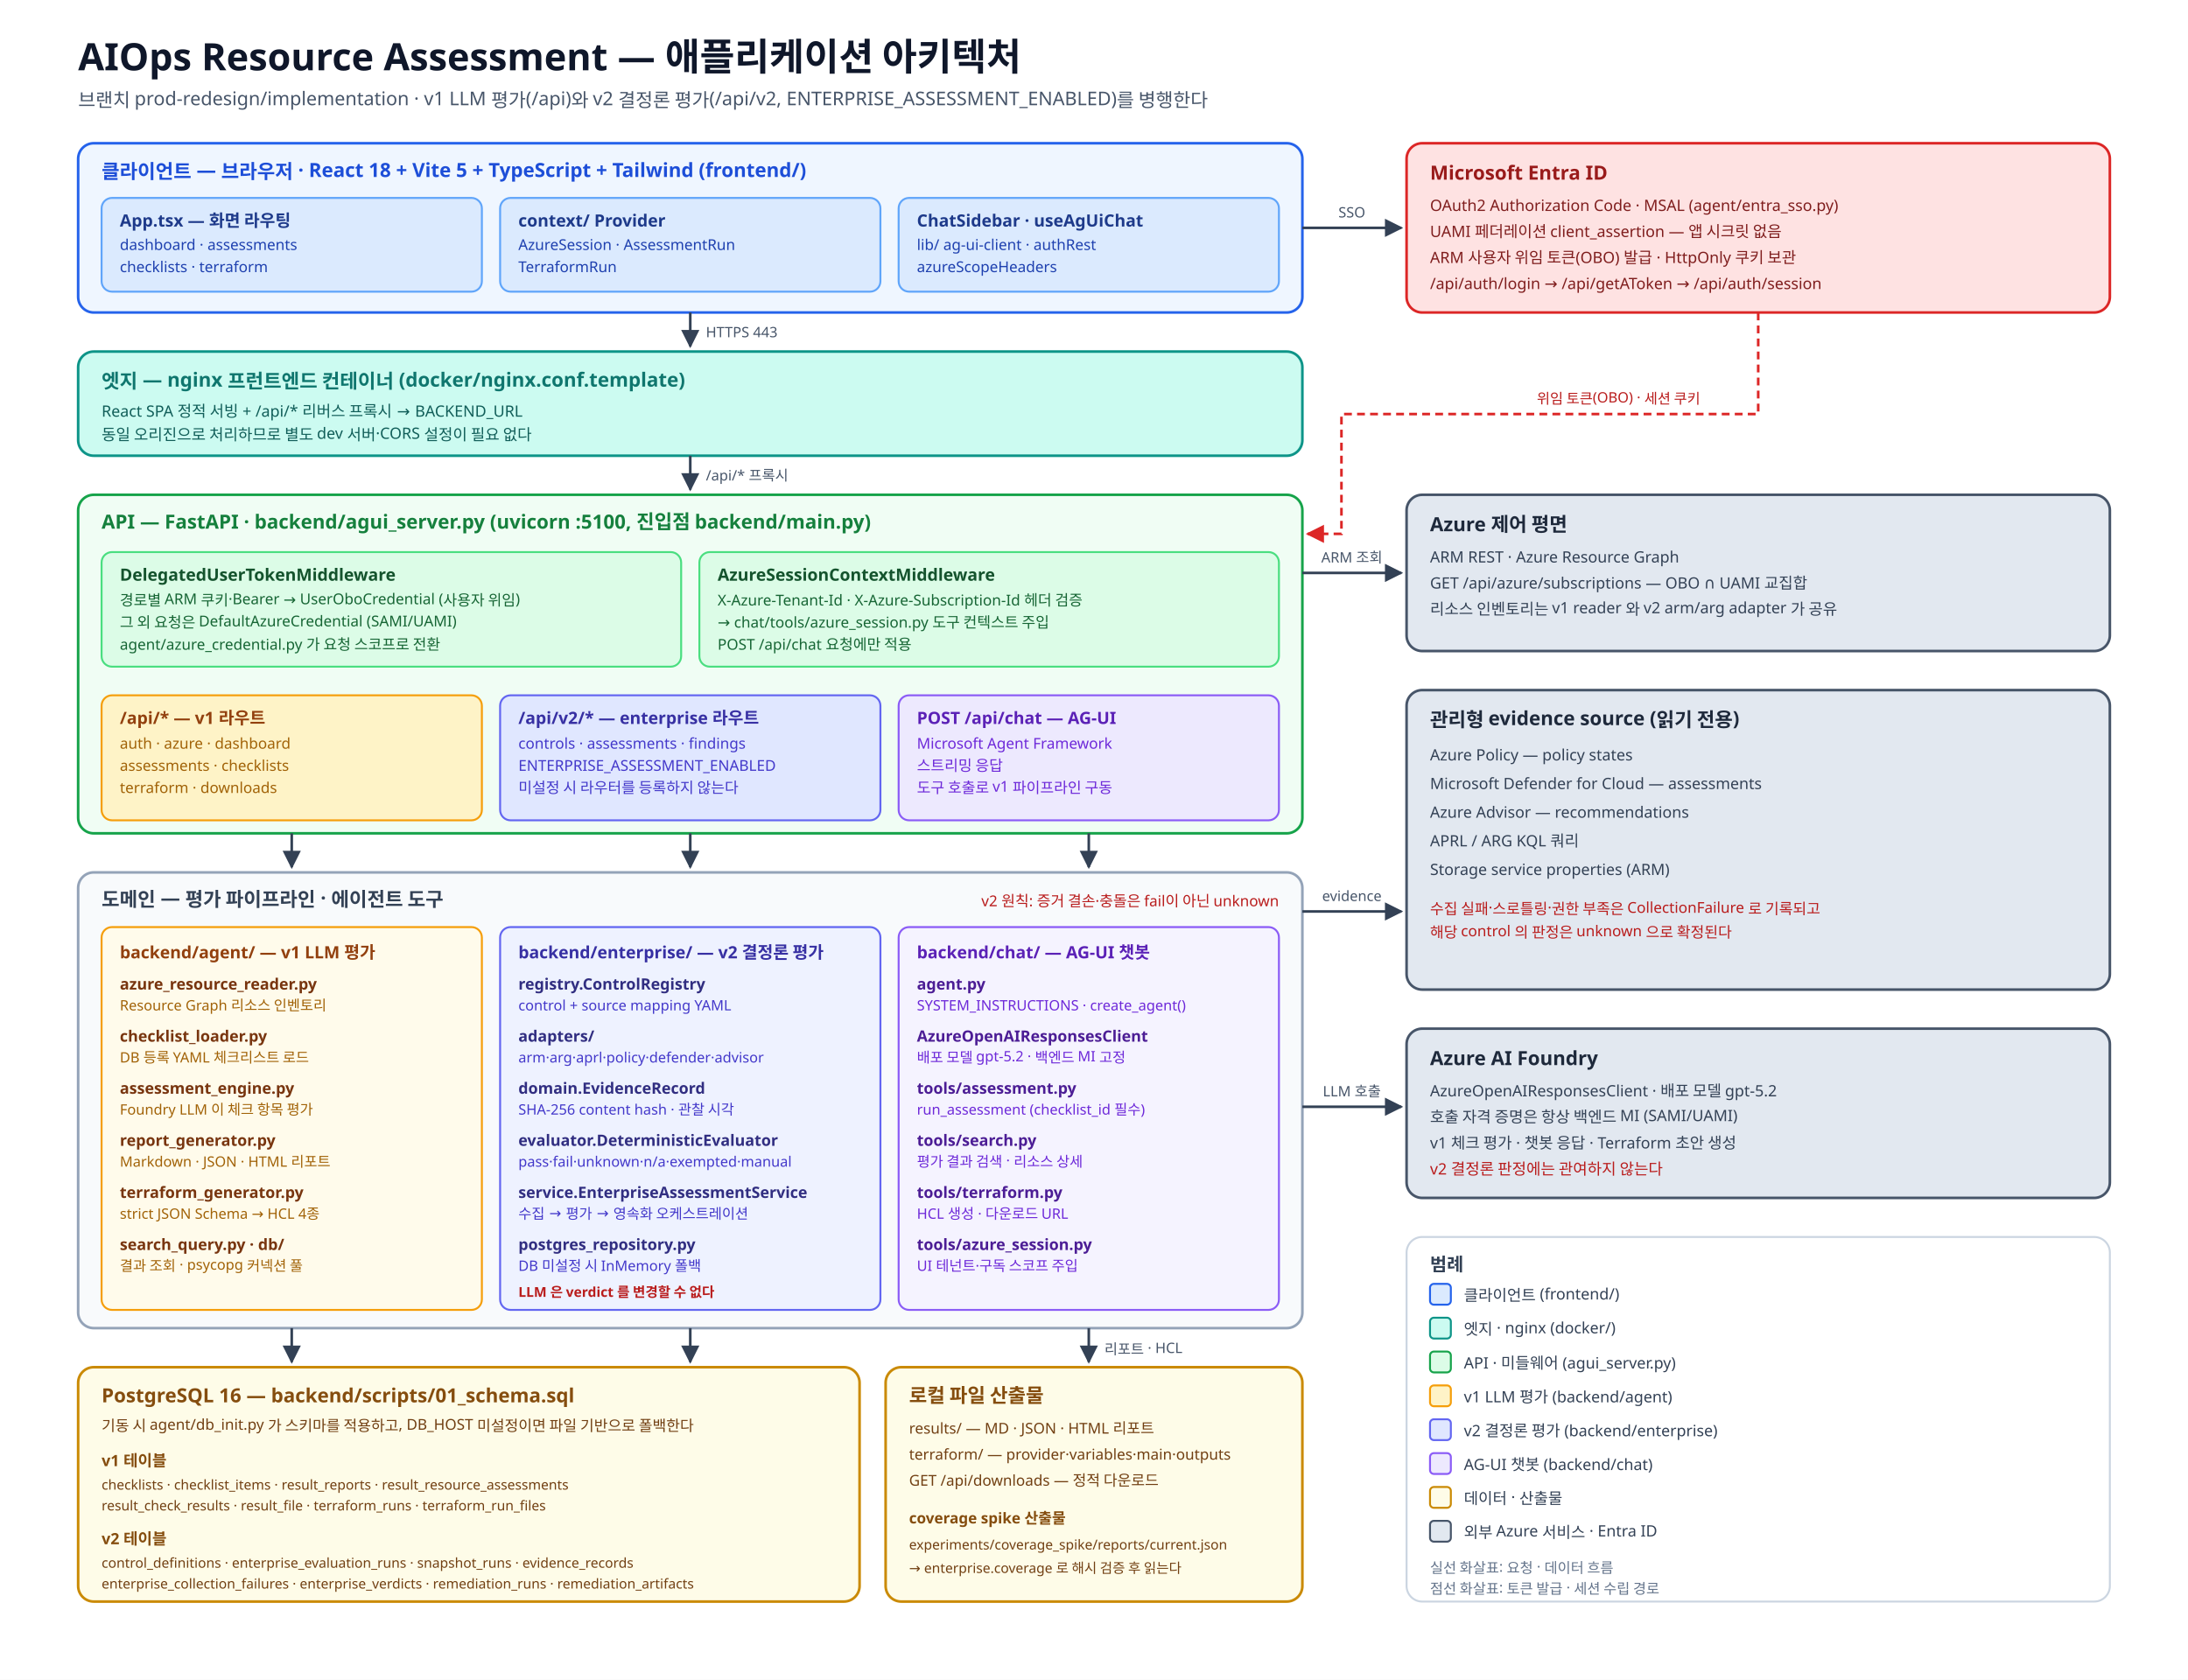
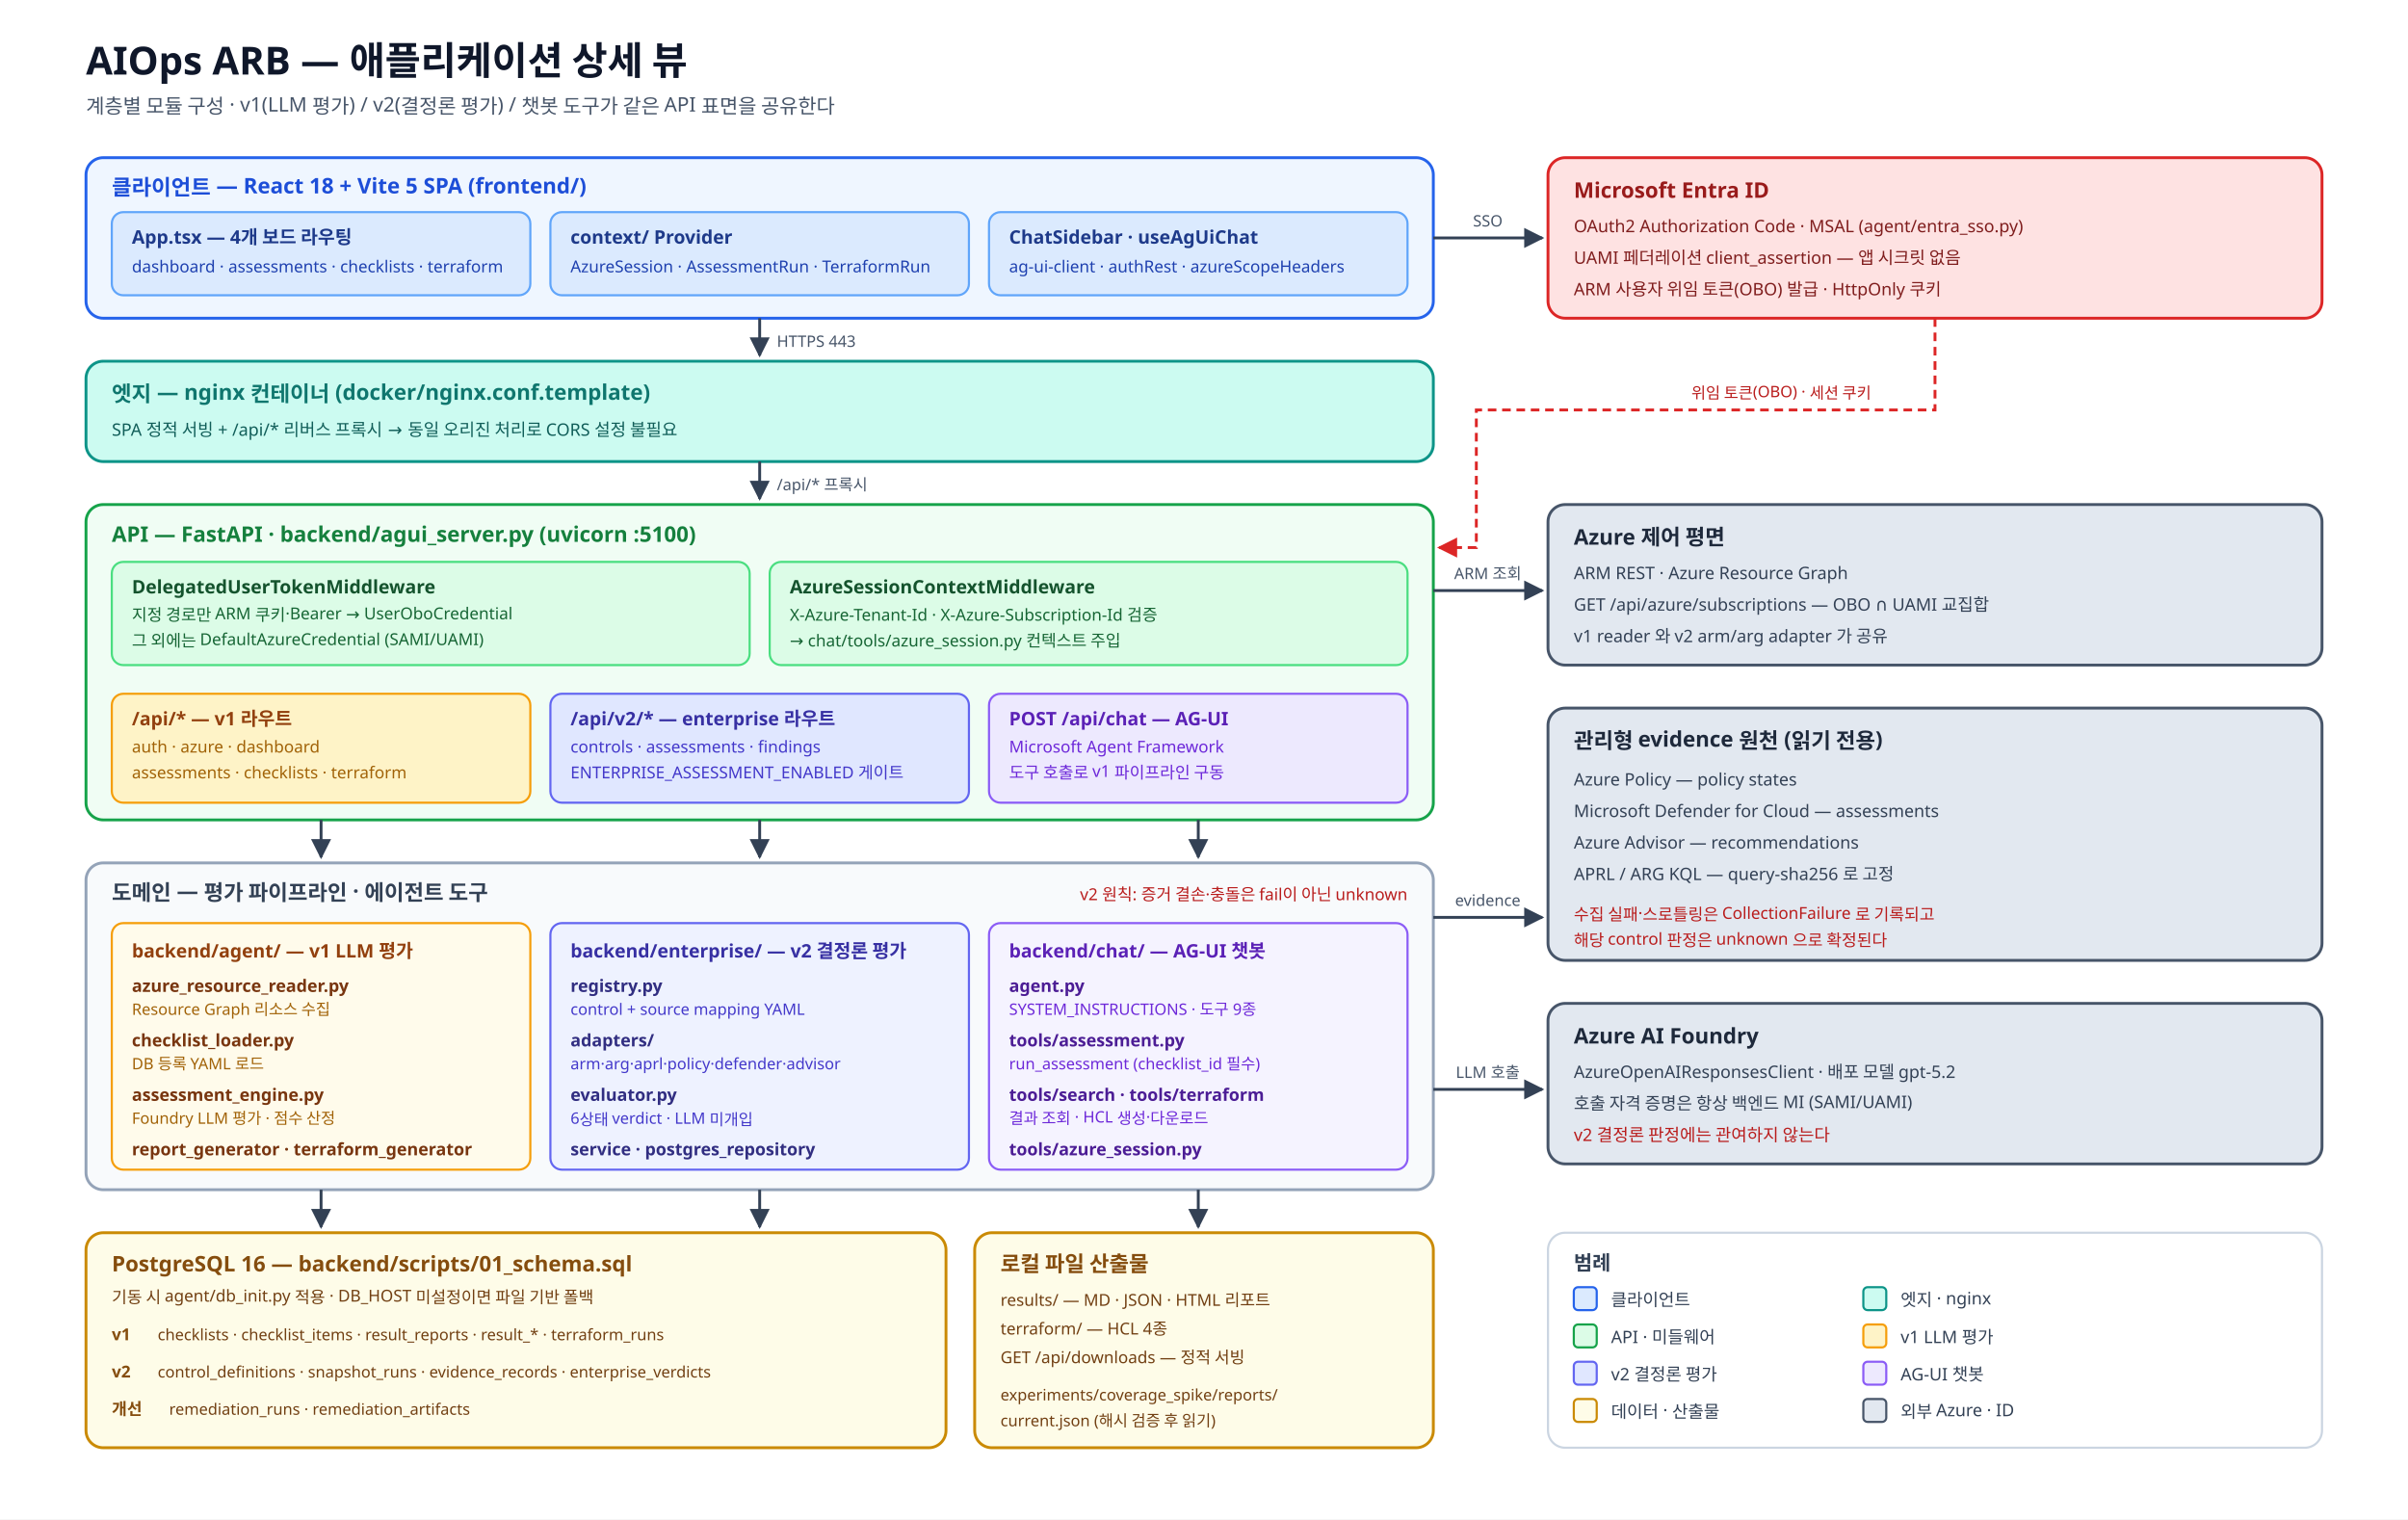
- <svg xmlns="http://www.w3.org/2000/svg" viewBox="0 0 1680 1290" width="1680" height="1290" font-family="'Segoe UI','Malgun Gothic','Apple SD Gothic Neo','Noto Sans KR',sans-serif">
+ <svg xmlns="http://www.w3.org/2000/svg" viewBox="0 0 1680 1060" width="1680" height="1060" font-family="'Segoe UI','Malgun Gothic','Apple SD Gothic Neo','Noto Sans KR',sans-serif">
  <defs>
    <marker id="arw" viewBox="0 0 10 10" refX="9" refY="5" markerWidth="7" markerHeight="7" orient="auto-start-reverse">
      <path d="M0,0 L10,5 L0,10 z" fill="#334155" />
    </marker>
    <marker id="arwRed" viewBox="0 0 10 10" refX="9" refY="5" markerWidth="7" markerHeight="7" orient="auto-start-reverse">
      <path d="M0,0 L10,5 L0,10 z" fill="#dc2626" />
    </marker>
  </defs>
-   <rect x="0" y="0" width="1680" height="1290" fill="#ffffff" />
-   <text x="60" y="54" font-size="29" font-weight="700" fill="#0f172a">AIOps Resource Assessment — 애플리케이션 아키텍처</text>
-   <text x="60" y="82" font-size="14.5" fill="#475569">브랜치 prod-redesign/implementation · v1 LLM 평가(/api)와 v2 결정론 평가(/api/v2, ENTERPRISE_ASSESSMENT_ENABLED)를 병행한다</text>
-   <rect x="60" y="110" width="940" height="130" rx="12" fill="#eff6ff" stroke="#2563eb" stroke-width="2" />
-   <text x="78" y="137" font-size="15" font-weight="700" fill="#1d4ed8">클라이언트 — 브라우저 · React 18 + Vite 5 + TypeScript + Tailwind (frontend/)</text>
-   <rect x="78" y="152" width="292" height="72" rx="8" fill="#dbeafe" stroke="#60a5fa" stroke-width="1.5" />
-   <text x="92" y="174" font-size="13" font-weight="600" fill="#1e3a8a">App.tsx — 화면 라우팅</text>
-   <text x="92" y="192" font-size="11.5" fill="#1e40af">dashboard · assessments</text>
-   <text x="92" y="209" font-size="11.5" fill="#1e40af">checklists · terraform</text>
-   <rect x="384" y="152" width="292" height="72" rx="8" fill="#dbeafe" stroke="#60a5fa" stroke-width="1.5" />
-   <text x="398" y="174" font-size="13" font-weight="600" fill="#1e3a8a">context/ Provider</text>
-   <text x="398" y="192" font-size="11.5" fill="#1e40af">AzureSession · AssessmentRun</text>
-   <text x="398" y="209" font-size="11.5" fill="#1e40af">TerraformRun</text>
-   <rect x="690" y="152" width="292" height="72" rx="8" fill="#dbeafe" stroke="#60a5fa" stroke-width="1.5" />
-   <text x="704" y="174" font-size="13" font-weight="600" fill="#1e3a8a">ChatSidebar · useAgUiChat</text>
-   <text x="704" y="192" font-size="11.5" fill="#1e40af">lib/ ag-ui-client · authRest</text>
-   <text x="704" y="209" font-size="11.5" fill="#1e40af">azureScopeHeaders</text>
-   <rect x="60" y="270" width="940" height="80" rx="12" fill="#ccfbf1" stroke="#0d9488" stroke-width="2" />
-   <text x="78" y="298" font-size="15" font-weight="700" fill="#0f766e">엣지 — nginx 프런트엔드 컨테이너 (docker/nginx.conf.template)</text>
-   <text x="78" y="320" font-size="12" fill="#115e59">React SPA 정적 서빙 + /api/* 리버스 프록시 → BACKEND_URL</text>
-   <text x="78" y="338" font-size="12" fill="#115e59">동일 오리진으로 처리하므로 별도 dev 서버·CORS 설정이 필요 없다</text>
-   <rect x="60" y="380" width="940" height="260" rx="12" fill="#f0fdf4" stroke="#16a34a" stroke-width="2" />
-   <text x="78" y="406" font-size="15" font-weight="700" fill="#15803d">API — FastAPI · backend/agui_server.py (uvicorn :5100, 진입점 backend/main.py)</text>
-   <rect x="78" y="424" width="445" height="88" rx="8" fill="#dcfce7" stroke="#4ade80" stroke-width="1.5" />
-   <text x="92" y="446" font-size="13" font-weight="600" fill="#14532d">DelegatedUserTokenMiddleware</text>
-   <text x="92" y="465" font-size="11.5" fill="#166534">경로별 ARM 쿠키·Bearer → UserOboCredential (사용자 위임)</text>
-   <text x="92" y="482" font-size="11.5" fill="#166534">그 외 요청은 DefaultAzureCredential (SAMI/UAMI)</text>
-   <text x="92" y="499" font-size="11.5" fill="#166534">agent/azure_credential.py 가 요청 스코프로 전환</text>
-   <rect x="537" y="424" width="445" height="88" rx="8" fill="#dcfce7" stroke="#4ade80" stroke-width="1.5" />
-   <text x="551" y="446" font-size="13" font-weight="600" fill="#14532d">AzureSessionContextMiddleware</text>
-   <text x="551" y="465" font-size="11.5" fill="#166534">X-Azure-Tenant-Id · X-Azure-Subscription-Id 헤더 검증</text>
-   <text x="551" y="482" font-size="11.5" fill="#166534">→ chat/tools/azure_session.py 도구 컨텍스트 주입</text>
-   <text x="551" y="499" font-size="11.5" fill="#166534">POST /api/chat 요청에만 적용</text>
-   <rect x="78" y="534" width="292" height="96" rx="8" fill="#fef3c7" stroke="#f59e0b" stroke-width="1.5" />
-   <text x="92" y="556" font-size="13" font-weight="600" fill="#92400e">/api/* — v1 라우트</text>
-   <text x="92" y="575" font-size="11.5" fill="#a16207">auth · azure · dashboard</text>
-   <text x="92" y="592" font-size="11.5" fill="#a16207">assessments · checklists</text>
-   <text x="92" y="609" font-size="11.5" fill="#a16207">terraform · downloads</text>
-   <rect x="384" y="534" width="292" height="96" rx="8" fill="#e0e7ff" stroke="#6366f1" stroke-width="1.5" />
-   <text x="398" y="556" font-size="13" font-weight="600" fill="#3730a3">/api/v2/* — enterprise 라우트</text>
-   <text x="398" y="575" font-size="11.5" fill="#4338ca">controls · assessments · findings</text>
-   <text x="398" y="592" font-size="11.5" fill="#4338ca">ENTERPRISE_ASSESSMENT_ENABLED</text>
-   <text x="398" y="609" font-size="11.5" fill="#4338ca">미설정 시 라우터를 등록하지 않는다</text>
-   <rect x="690" y="534" width="292" height="96" rx="8" fill="#ede9fe" stroke="#8b5cf6" stroke-width="1.5" />
-   <text x="704" y="556" font-size="13" font-weight="600" fill="#5b21b6">POST /api/chat — AG-UI</text>
-   <text x="704" y="575" font-size="11.5" fill="#6d28d9">Microsoft Agent Framework</text>
-   <text x="704" y="592" font-size="11.5" fill="#6d28d9">스트리밍 응답</text>
-   <text x="704" y="609" font-size="11.5" fill="#6d28d9">도구 호출로 v1 파이프라인 구동</text>
-   <rect x="60" y="670" width="940" height="350" rx="12" fill="#f8fafc" stroke="#94a3b8" stroke-width="2" />
-   <text x="78" y="696" font-size="15" font-weight="700" fill="#334155">도메인 — 평가 파이프라인 · 에이전트 도구</text>
-   <text x="982" y="696" font-size="11.5" fill="#b91c1c" text-anchor="end">v2 원칙: 증거 결손·충돌은 fail이 아닌 unknown</text>
-   <rect x="78" y="712" width="292" height="294" rx="8" fill="#fffbeb" stroke="#f59e0b" stroke-width="1.5" />
-   <text x="92" y="736" font-size="13" font-weight="700" fill="#92400e">backend/agent/ — v1 LLM 평가</text>
-   <text x="92" y="760" font-size="12" font-weight="600" fill="#78350f">azure_resource_reader.py</text>
-   <text x="92" y="776" font-size="11" fill="#a16207">Resource Graph 리소스 인벤토리</text>
-   <text x="92" y="800" font-size="12" font-weight="600" fill="#78350f">checklist_loader.py</text>
-   <text x="92" y="816" font-size="11" fill="#a16207">DB 등록 YAML 체크리스트 로드</text>
-   <text x="92" y="840" font-size="12" font-weight="600" fill="#78350f">assessment_engine.py</text>
-   <text x="92" y="856" font-size="11" fill="#a16207">Foundry LLM 이 체크 항목 평가</text>
-   <text x="92" y="880" font-size="12" font-weight="600" fill="#78350f">report_generator.py</text>
-   <text x="92" y="896" font-size="11" fill="#a16207">Markdown · JSON · HTML 리포트</text>
-   <text x="92" y="920" font-size="12" font-weight="600" fill="#78350f">terraform_generator.py</text>
-   <text x="92" y="936" font-size="11" fill="#a16207">strict JSON Schema → HCL 4종</text>
-   <text x="92" y="960" font-size="12" font-weight="600" fill="#78350f">search_query.py · db/</text>
-   <text x="92" y="976" font-size="11" fill="#a16207">결과 조회 · psycopg 커넥션 풀</text>
-   <rect x="384" y="712" width="292" height="294" rx="8" fill="#eef2ff" stroke="#6366f1" stroke-width="1.5" />
-   <text x="398" y="736" font-size="13" font-weight="700" fill="#3730a3">backend/enterprise/ — v2 결정론 평가</text>
-   <text x="398" y="760" font-size="12" font-weight="600" fill="#312e81">registry.ControlRegistry</text>
-   <text x="398" y="776" font-size="11" fill="#4338ca">control + source mapping YAML</text>
-   <text x="398" y="800" font-size="12" font-weight="600" fill="#312e81">adapters/</text>
-   <text x="398" y="816" font-size="11" fill="#4338ca">arm·arg·aprl·policy·defender·advisor</text>
-   <text x="398" y="840" font-size="12" font-weight="600" fill="#312e81">domain.EvidenceRecord</text>
-   <text x="398" y="856" font-size="11" fill="#4338ca">SHA-256 content hash · 관찰 시각</text>
-   <text x="398" y="880" font-size="12" font-weight="600" fill="#312e81">evaluator.DeterministicEvaluator</text>
-   <text x="398" y="896" font-size="11" fill="#4338ca">pass·fail·unknown·n/a·exempted·manual</text>
-   <text x="398" y="920" font-size="12" font-weight="600" fill="#312e81">service.EnterpriseAssessmentService</text>
-   <text x="398" y="936" font-size="11" fill="#4338ca">수집 → 평가 → 영속화 오케스트레이션</text>
-   <text x="398" y="960" font-size="12" font-weight="600" fill="#312e81">postgres_repository.py</text>
-   <text x="398" y="976" font-size="11" fill="#4338ca">DB 미설정 시 InMemory 폴백</text>
-   <text x="398" y="996" font-size="10.5" font-weight="600" fill="#b91c1c">LLM 은 verdict 를 변경할 수 없다</text>
-   <rect x="690" y="712" width="292" height="294" rx="8" fill="#f5f3ff" stroke="#8b5cf6" stroke-width="1.5" />
-   <text x="704" y="736" font-size="13" font-weight="700" fill="#5b21b6">backend/chat/ — AG-UI 챗봇</text>
-   <text x="704" y="760" font-size="12" font-weight="600" fill="#4c1d95">agent.py</text>
-   <text x="704" y="776" font-size="11" fill="#6d28d9">SYSTEM_INSTRUCTIONS · create_agent()</text>
-   <text x="704" y="800" font-size="12" font-weight="600" fill="#4c1d95">AzureOpenAIResponsesClient</text>
-   <text x="704" y="816" font-size="11" fill="#6d28d9">배포 모델 gpt-5.2 · 백엔드 MI 고정</text>
-   <text x="704" y="840" font-size="12" font-weight="600" fill="#4c1d95">tools/assessment.py</text>
-   <text x="704" y="856" font-size="11" fill="#6d28d9">run_assessment (checklist_id 필수)</text>
-   <text x="704" y="880" font-size="12" font-weight="600" fill="#4c1d95">tools/search.py</text>
-   <text x="704" y="896" font-size="11" fill="#6d28d9">평가 결과 검색 · 리소스 상세</text>
-   <text x="704" y="920" font-size="12" font-weight="600" fill="#4c1d95">tools/terraform.py</text>
-   <text x="704" y="936" font-size="11" fill="#6d28d9">HCL 생성 · 다운로드 URL</text>
-   <text x="704" y="960" font-size="12" font-weight="600" fill="#4c1d95">tools/azure_session.py</text>
-   <text x="704" y="976" font-size="11" fill="#6d28d9">UI 테넌트·구독 스코프 주입</text>
-   <rect x="60" y="1050" width="600" height="180" rx="12" fill="#fefce8" stroke="#ca8a04" stroke-width="2" />
-   <text x="78" y="1077" font-size="15" font-weight="700" fill="#854d0e">PostgreSQL 16 — backend/scripts/01_schema.sql</text>
-   <text x="78" y="1099" font-size="11.5" fill="#713f12">기동 시 agent/db_init.py 가 스키마를 적용하고, DB_HOST 미설정이면 파일 기반으로 폴백한다</text>
-   <text x="78" y="1126" font-size="12" font-weight="600" fill="#854d0e">v1 테이블</text>
-   <text x="78" y="1144" font-size="10.5" fill="#713f12">checklists · checklist_items · result_reports · result_resource_assessments</text>
-   <text x="78" y="1160" font-size="10.5" fill="#713f12">result_check_results · result_file · terraform_runs · terraform_run_files</text>
-   <text x="78" y="1186" font-size="12" font-weight="600" fill="#854d0e">v2 테이블</text>
-   <text x="78" y="1204" font-size="10.5" fill="#713f12">control_definitions · enterprise_evaluation_runs · snapshot_runs · evidence_records</text>
-   <text x="78" y="1220" font-size="10.5" fill="#713f12">enterprise_collection_failures · enterprise_verdicts · remediation_runs · remediation_artifacts</text>
-   <rect x="680" y="1050" width="320" height="180" rx="12" fill="#fefce8" stroke="#ca8a04" stroke-width="2" />
-   <text x="698" y="1077" font-size="15" font-weight="700" fill="#854d0e">로컬 파일 산출물</text>
-   <text x="698" y="1101" font-size="11.5" fill="#713f12">results/ — MD · JSON · HTML 리포트</text>
-   <text x="698" y="1121" font-size="11.5" fill="#713f12">terraform/ — provider·variables·main·outputs</text>
-   <text x="698" y="1141" font-size="11.5" fill="#713f12">GET /api/downloads — 정적 다운로드</text>
-   <text x="698" y="1170" font-size="11.5" font-weight="600" fill="#854d0e">coverage spike 산출물</text>
-   <text x="698" y="1190" font-size="10.5" fill="#713f12">experiments/coverage_spike/reports/current.json</text>
-   <text x="698" y="1208" font-size="10.5" fill="#713f12">→ enterprise.coverage 로 해시 검증 후 읽는다</text>
-   <rect x="1080" y="110" width="540" height="130" rx="12" fill="#fee2e2" stroke="#dc2626" stroke-width="2" />
+   <rect x="0" y="0" width="1680" height="1060" fill="#ffffff" />
+   <text x="60" y="52" font-size="27" font-weight="700" fill="#0f172a">AIOps ARB — 애플리케이션 상세 뷰</text>
+   <text x="60" y="79" font-size="14" fill="#475569">계층별 모듈 구성 · v1(LLM 평가) / v2(결정론 평가) / 챗봇 도구가 같은 API 표면을 공유한다</text>
+   <rect x="60" y="110" width="940" height="112" rx="12" fill="#eff6ff" stroke="#2563eb" stroke-width="2" />
+   <text x="78" y="136" font-size="15" font-weight="700" fill="#1d4ed8">클라이언트 — React 18 + Vite 5 SPA (frontend/)</text>
+   <rect x="78" y="148" width="292" height="58" rx="8" fill="#dbeafe" stroke="#60a5fa" stroke-width="1.5" />
+   <text x="92" y="170" font-size="13" font-weight="600" fill="#1e3a8a">App.tsx — 4개 보드 라우팅</text>
+   <text x="92" y="190" font-size="11.5" fill="#1e40af">dashboard · assessments · checklists · terraform</text>
+   <rect x="384" y="148" width="292" height="58" rx="8" fill="#dbeafe" stroke="#60a5fa" stroke-width="1.5" />
+   <text x="398" y="170" font-size="13" font-weight="600" fill="#1e3a8a">context/ Provider</text>
+   <text x="398" y="190" font-size="11.5" fill="#1e40af">AzureSession · AssessmentRun · TerraformRun</text>
+   <rect x="690" y="148" width="292" height="58" rx="8" fill="#dbeafe" stroke="#60a5fa" stroke-width="1.5" />
+   <text x="704" y="170" font-size="13" font-weight="600" fill="#1e3a8a">ChatSidebar · useAgUiChat</text>
+   <text x="704" y="190" font-size="11.5" fill="#1e40af">ag-ui-client · authRest · azureScopeHeaders</text>
+   <rect x="60" y="252" width="940" height="70" rx="12" fill="#ccfbf1" stroke="#0d9488" stroke-width="2" />
+   <text x="78" y="280" font-size="15" font-weight="700" fill="#0f766e">엣지 — nginx 컨테이너 (docker/nginx.conf.template)</text>
+   <text x="78" y="304" font-size="12" fill="#115e59">SPA 정적 서빙 + /api/* 리버스 프록시 → 동일 오리진 처리로 CORS 설정 불필요</text>
+   <rect x="60" y="352" width="940" height="220" rx="12" fill="#f0fdf4" stroke="#16a34a" stroke-width="2" />
+   <text x="78" y="378" font-size="15" font-weight="700" fill="#15803d">API — FastAPI · backend/agui_server.py (uvicorn :5100)</text>
+   <rect x="78" y="392" width="445" height="72" rx="8" fill="#dcfce7" stroke="#4ade80" stroke-width="1.5" />
+   <text x="92" y="414" font-size="13" font-weight="600" fill="#14532d">DelegatedUserTokenMiddleware</text>
+   <text x="92" y="433" font-size="11.5" fill="#166534">지정 경로만 ARM 쿠키·Bearer → UserOboCredential</text>
+   <text x="92" y="451" font-size="11.5" fill="#166534">그 외에는 DefaultAzureCredential (SAMI/UAMI)</text>
+   <rect x="537" y="392" width="445" height="72" rx="8" fill="#dcfce7" stroke="#4ade80" stroke-width="1.5" />
+   <text x="551" y="414" font-size="13" font-weight="600" fill="#14532d">AzureSessionContextMiddleware</text>
+   <text x="551" y="433" font-size="11.5" fill="#166534">X-Azure-Tenant-Id · X-Azure-Subscription-Id 검증</text>
+   <text x="551" y="451" font-size="11.5" fill="#166534">→ chat/tools/azure_session.py 컨텍스트 주입</text>
+   <rect x="78" y="484" width="292" height="76" rx="8" fill="#fef3c7" stroke="#f59e0b" stroke-width="1.5" />
+   <text x="92" y="506" font-size="13" font-weight="600" fill="#92400e">/api/* — v1 라우트</text>
+   <text x="92" y="525" font-size="11.5" fill="#a16207">auth · azure · dashboard</text>
+   <text x="92" y="543" font-size="11.5" fill="#a16207">assessments · checklists · terraform</text>
+   <rect x="384" y="484" width="292" height="76" rx="8" fill="#e0e7ff" stroke="#6366f1" stroke-width="1.5" />
+   <text x="398" y="506" font-size="13" font-weight="600" fill="#3730a3">/api/v2/* — enterprise 라우트</text>
+   <text x="398" y="525" font-size="11.5" fill="#4338ca">controls · assessments · findings</text>
+   <text x="398" y="543" font-size="11.5" fill="#4338ca">ENTERPRISE_ASSESSMENT_ENABLED 게이트</text>
+   <rect x="690" y="484" width="292" height="76" rx="8" fill="#ede9fe" stroke="#8b5cf6" stroke-width="1.5" />
+   <text x="704" y="506" font-size="13" font-weight="600" fill="#5b21b6">POST /api/chat — AG-UI</text>
+   <text x="704" y="525" font-size="11.5" fill="#6d28d9">Microsoft Agent Framework</text>
+   <text x="704" y="543" font-size="11.5" fill="#6d28d9">도구 호출로 v1 파이프라인 구동</text>
+   <rect x="60" y="602" width="940" height="228" rx="12" fill="#f8fafc" stroke="#94a3b8" stroke-width="2" />
+   <text x="78" y="628" font-size="15" font-weight="700" fill="#334155">도메인 — 평가 파이프라인 · 에이전트 도구</text>
+   <text x="982" y="628" font-size="11.5" fill="#b91c1c" text-anchor="end">v2 원칙: 증거 결손·충돌은 fail이 아닌 unknown</text>
+   <rect x="78" y="644" width="292" height="172" rx="8" fill="#fffbeb" stroke="#f59e0b" stroke-width="1.5" />
+   <text x="92" y="668" font-size="13" font-weight="700" fill="#92400e">backend/agent/ — v1 LLM 평가</text>
+   <text x="92" y="692" font-size="12" font-weight="600" fill="#78350f">azure_resource_reader.py</text>
+   <text x="92" y="708" font-size="11" fill="#a16207">Resource Graph 리소스 수집</text>
+   <text x="92" y="730" font-size="12" font-weight="600" fill="#78350f">checklist_loader.py</text>
+   <text x="92" y="746" font-size="11" fill="#a16207">DB 등록 YAML 로드</text>
+   <text x="92" y="768" font-size="12" font-weight="600" fill="#78350f">assessment_engine.py</text>
+   <text x="92" y="784" font-size="11" fill="#a16207">Foundry LLM 평가 · 점수 산정</text>
+   <text x="92" y="806" font-size="12" font-weight="600" fill="#78350f">report_generator · terraform_generator</text>
+   <rect x="384" y="644" width="292" height="172" rx="8" fill="#eef2ff" stroke="#6366f1" stroke-width="1.5" />
+   <text x="398" y="668" font-size="13" font-weight="700" fill="#3730a3">backend/enterprise/ — v2 결정론 평가</text>
+   <text x="398" y="692" font-size="12" font-weight="600" fill="#312e81">registry.py</text>
+   <text x="398" y="708" font-size="11" fill="#4338ca">control + source mapping YAML</text>
+   <text x="398" y="730" font-size="12" font-weight="600" fill="#312e81">adapters/</text>
+   <text x="398" y="746" font-size="11" fill="#4338ca">arm·arg·aprl·policy·defender·advisor</text>
+   <text x="398" y="768" font-size="12" font-weight="600" fill="#312e81">evaluator.py</text>
+   <text x="398" y="784" font-size="11" fill="#4338ca">6상태 verdict · LLM 미개입</text>
+   <text x="398" y="806" font-size="12" font-weight="600" fill="#312e81">service · postgres_repository</text>
+   <rect x="690" y="644" width="292" height="172" rx="8" fill="#f5f3ff" stroke="#8b5cf6" stroke-width="1.5" />
+   <text x="704" y="668" font-size="13" font-weight="700" fill="#5b21b6">backend/chat/ — AG-UI 챗봇</text>
+   <text x="704" y="692" font-size="12" font-weight="600" fill="#4c1d95">agent.py</text>
+   <text x="704" y="708" font-size="11" fill="#6d28d9">SYSTEM_INSTRUCTIONS · 도구 9종</text>
+   <text x="704" y="730" font-size="12" font-weight="600" fill="#4c1d95">tools/assessment.py</text>
+   <text x="704" y="746" font-size="11" fill="#6d28d9">run_assessment (checklist_id 필수)</text>
+   <text x="704" y="768" font-size="12" font-weight="600" fill="#4c1d95">tools/search · tools/terraform</text>
+   <text x="704" y="784" font-size="11" fill="#6d28d9">결과 조회 · HCL 생성·다운로드</text>
+   <text x="704" y="806" font-size="12" font-weight="600" fill="#4c1d95">tools/azure_session.py</text>
+   <rect x="60" y="860" width="600" height="150" rx="12" fill="#fefce8" stroke="#ca8a04" stroke-width="2" />
+   <text x="78" y="887" font-size="15" font-weight="700" fill="#854d0e">PostgreSQL 16 — backend/scripts/01_schema.sql</text>
+   <text x="78" y="909" font-size="11.5" fill="#713f12">기동 시 agent/db_init.py 적용 · DB_HOST 미설정이면 파일 기반 폴백</text>
+   <text x="78" y="935" font-size="11.5" font-weight="600" fill="#854d0e">v1</text>
+   <text x="110" y="935" font-size="11" fill="#713f12">checklists · checklist_items · result_reports · result_* · terraform_runs</text>
+   <text x="78" y="961" font-size="11.5" font-weight="600" fill="#854d0e">v2</text>
+   <text x="110" y="961" font-size="11" fill="#713f12">control_definitions · snapshot_runs · evidence_records · enterprise_verdicts</text>
+   <text x="78" y="987" font-size="11.5" font-weight="600" fill="#854d0e">개선</text>
+   <text x="118" y="987" font-size="11" fill="#713f12">remediation_runs · remediation_artifacts</text>
+   <rect x="680" y="860" width="320" height="150" rx="12" fill="#fefce8" stroke="#ca8a04" stroke-width="2" />
+   <text x="698" y="887" font-size="15" font-weight="700" fill="#854d0e">로컬 파일 산출물</text>
+   <text x="698" y="911" font-size="11.5" fill="#713f12">results/ — MD · JSON · HTML 리포트</text>
+   <text x="698" y="931" font-size="11.5" fill="#713f12">terraform/ — HCL 4종</text>
+   <text x="698" y="951" font-size="11.5" fill="#713f12">GET /api/downloads — 정적 서빙</text>
+   <text x="698" y="977" font-size="11" fill="#713f12">experiments/coverage_spike/reports/</text>
+   <text x="698" y="995" font-size="11" fill="#713f12">current.json (해시 검증 후 읽기)</text>
+   <rect x="1080" y="110" width="540" height="112" rx="12" fill="#fee2e2" stroke="#dc2626" stroke-width="2" />
  <text x="1098" y="138" font-size="15" font-weight="700" fill="#991b1b">Microsoft Entra ID</text>
  <text x="1098" y="162" font-size="12" fill="#7f1d1d">OAuth2 Authorization Code · MSAL (agent/entra_sso.py)</text>
-   <text x="1098" y="182" font-size="12" fill="#7f1d1d">UAMI 페더레이션 client_assertion — 앱 시크릿 없음</text>
-   <text x="1098" y="202" font-size="12" fill="#7f1d1d">ARM 사용자 위임 토큰(OBO) 발급 · HttpOnly 쿠키 보관</text>
-   <text x="1098" y="222" font-size="12" fill="#7f1d1d">/api/auth/login → /api/getAToken → /api/auth/session</text>
-   <rect x="1080" y="380" width="540" height="120" rx="12" fill="#e2e8f0" stroke="#475569" stroke-width="2" />
-   <text x="1098" y="408" font-size="15" font-weight="700" fill="#1e293b">Azure 제어 평면</text>
-   <text x="1098" y="432" font-size="12" fill="#334155">ARM REST · Azure Resource Graph</text>
-   <text x="1098" y="452" font-size="12" fill="#334155">GET /api/azure/subscriptions — OBO ∩ UAMI 교집합</text>
-   <text x="1098" y="472" font-size="12" fill="#334155">리소스 인벤토리는 v1 reader 와 v2 arm/arg adapter 가 공유</text>
-   <rect x="1080" y="530" width="540" height="230" rx="12" fill="#e2e8f0" stroke="#475569" stroke-width="2" />
-   <text x="1098" y="558" font-size="15" font-weight="700" fill="#1e293b">관리형 evidence source (읽기 전용)</text>
-   <text x="1098" y="584" font-size="12" fill="#334155">Azure Policy — policy states</text>
-   <text x="1098" y="606" font-size="12" fill="#334155">Microsoft Defender for Cloud — assessments</text>
-   <text x="1098" y="628" font-size="12" fill="#334155">Azure Advisor — recommendations</text>
-   <text x="1098" y="650" font-size="12" fill="#334155">APRL / ARG KQL 쿼리</text>
-   <text x="1098" y="672" font-size="12" fill="#334155">Storage service properties (ARM)</text>
-   <text x="1098" y="702" font-size="11.5" fill="#b91c1c">수집 실패·스로틀링·권한 부족은 CollectionFailure 로 기록되고</text>
-   <text x="1098" y="720" font-size="11.5" fill="#b91c1c">해당 control 의 판정은 unknown 으로 확정된다</text>
-   <rect x="1080" y="790" width="540" height="130" rx="12" fill="#e2e8f0" stroke="#475569" stroke-width="2" />
-   <text x="1098" y="818" font-size="15" font-weight="700" fill="#1e293b">Azure AI Foundry</text>
-   <text x="1098" y="842" font-size="12" fill="#334155">AzureOpenAIResponsesClient · 배포 모델 gpt-5.2</text>
-   <text x="1098" y="862" font-size="12" fill="#334155">호출 자격 증명은 항상 백엔드 MI (SAMI/UAMI)</text>
-   <text x="1098" y="882" font-size="12" fill="#334155">v1 체크 평가 · 챗봇 응답 · Terraform 초안 생성</text>
-   <text x="1098" y="902" font-size="12" fill="#b91c1c">v2 결정론 판정에는 관여하지 않는다</text>
-   <rect x="1080" y="950" width="540" height="280" rx="12" fill="#ffffff" stroke="#cbd5e1" stroke-width="1.5" />
-   <text x="1098" y="976" font-size="14" font-weight="700" fill="#334155">범례</text>
-   <rect x="1098" y="986" width="16" height="16" rx="3" fill="#dbeafe" stroke="#2563eb" stroke-width="1.5" />
-   <text x="1124" y="999" font-size="12" fill="#334155">클라이언트 (frontend/)</text>
-   <rect x="1098" y="1012" width="16" height="16" rx="3" fill="#ccfbf1" stroke="#0d9488" stroke-width="1.5" />
-   <text x="1124" y="1025" font-size="12" fill="#334155">엣지 · nginx (docker/)</text>
-   <rect x="1098" y="1038" width="16" height="16" rx="3" fill="#dcfce7" stroke="#16a34a" stroke-width="1.5" />
-   <text x="1124" y="1051" font-size="12" fill="#334155">API · 미들웨어 (agui_server.py)</text>
-   <rect x="1098" y="1064" width="16" height="16" rx="3" fill="#fef3c7" stroke="#f59e0b" stroke-width="1.5" />
-   <text x="1124" y="1077" font-size="12" fill="#334155">v1 LLM 평가 (backend/agent)</text>
-   <rect x="1098" y="1090" width="16" height="16" rx="3" fill="#e0e7ff" stroke="#6366f1" stroke-width="1.5" />
-   <text x="1124" y="1103" font-size="12" fill="#334155">v2 결정론 평가 (backend/enterprise)</text>
-   <rect x="1098" y="1116" width="16" height="16" rx="3" fill="#ede9fe" stroke="#8b5cf6" stroke-width="1.5" />
-   <text x="1124" y="1129" font-size="12" fill="#334155">AG-UI 챗봇 (backend/chat)</text>
-   <rect x="1098" y="1142" width="16" height="16" rx="3" fill="#fefce8" stroke="#ca8a04" stroke-width="1.5" />
-   <text x="1124" y="1155" font-size="12" fill="#334155">데이터 · 산출물</text>
-   <rect x="1098" y="1168" width="16" height="16" rx="3" fill="#e2e8f0" stroke="#475569" stroke-width="1.5" />
-   <text x="1124" y="1181" font-size="12" fill="#334155">외부 Azure 서비스 · Entra ID</text>
-   <text x="1098" y="1208" font-size="11" fill="#64748b">실선 화살표: 요청 · 데이터 흐름</text>
-   <text x="1098" y="1224" font-size="11" fill="#64748b">점선 화살표: 토큰 발급 · 세션 수립 경로</text>
-   <path d="M530,240 L530,266" stroke="#334155" stroke-width="2" fill="none" marker-end="url(#arw)" />
-   <text x="542" y="259" font-size="11" fill="#475569">HTTPS 443</text>
-   <path d="M530,350 L530,376" stroke="#334155" stroke-width="2" fill="none" marker-end="url(#arw)" />
-   <text x="542" y="369" font-size="11" fill="#475569">/api/* 프록시</text>
-   <path d="M224,640 L224,666" stroke="#334155" stroke-width="2" fill="none" marker-end="url(#arw)" />
-   <path d="M530,640 L530,666" stroke="#334155" stroke-width="2" fill="none" marker-end="url(#arw)" />
-   <path d="M836,640 L836,666" stroke="#334155" stroke-width="2" fill="none" marker-end="url(#arw)" />
-   <path d="M224,1020 L224,1046" stroke="#334155" stroke-width="2" fill="none" marker-end="url(#arw)" />
-   <path d="M530,1020 L530,1046" stroke="#334155" stroke-width="2" fill="none" marker-end="url(#arw)" />
-   <path d="M836,1020 L836,1046" stroke="#334155" stroke-width="2" fill="none" marker-end="url(#arw)" />
-   <text x="848" y="1040" font-size="11" fill="#475569">리포트 · HCL</text>
-   <path d="M1000,175 L1076,175" stroke="#334155" stroke-width="2" fill="none" marker-end="url(#arw)" />
-   <text x="1038" y="167" font-size="11" fill="#475569" text-anchor="middle">SSO</text>
-   <path d="M1000,440 L1076,440" stroke="#334155" stroke-width="2" fill="none" marker-end="url(#arw)" />
-   <text x="1038" y="432" font-size="11" fill="#475569" text-anchor="middle">ARM 조회</text>
-   <path d="M1000,700 L1076,700" stroke="#334155" stroke-width="2" fill="none" marker-end="url(#arw)" />
-   <text x="1038" y="692" font-size="11" fill="#475569" text-anchor="middle">evidence</text>
-   <path d="M1000,850 L1076,850" stroke="#334155" stroke-width="2" fill="none" marker-end="url(#arw)" />
-   <text x="1038" y="842" font-size="11" fill="#475569" text-anchor="middle">LLM 호출</text>
-   <path d="M1350,240 L1350,318 L1030,318 L1030,410 L1004,410" stroke="#dc2626" stroke-width="2" stroke-dasharray="6 4" fill="none" marker-end="url(#arwRed)" />
-   <text x="1180" y="310" font-size="11" fill="#b91c1c">위임 토큰(OBO) · 세션 쿠키</text>
+   <text x="1098" y="184" font-size="12" fill="#7f1d1d">UAMI 페더레이션 client_assertion — 앱 시크릿 없음</text>
+   <text x="1098" y="206" font-size="12" fill="#7f1d1d">ARM 사용자 위임 토큰(OBO) 발급 · HttpOnly 쿠키</text>
+   <rect x="1080" y="352" width="540" height="112" rx="12" fill="#e2e8f0" stroke="#475569" stroke-width="2" />
+   <text x="1098" y="380" font-size="15" font-weight="700" fill="#1e293b">Azure 제어 평면</text>
+   <text x="1098" y="404" font-size="12" fill="#334155">ARM REST · Azure Resource Graph</text>
+   <text x="1098" y="426" font-size="12" fill="#334155">GET /api/azure/subscriptions — OBO ∩ UAMI 교집합</text>
+   <text x="1098" y="448" font-size="12" fill="#334155">v1 reader 와 v2 arm/arg adapter 가 공유</text>
+   <rect x="1080" y="494" width="540" height="176" rx="12" fill="#e2e8f0" stroke="#475569" stroke-width="2" />
+   <text x="1098" y="522" font-size="15" font-weight="700" fill="#1e293b">관리형 evidence 원천 (읽기 전용)</text>
+   <text x="1098" y="548" font-size="12" fill="#334155">Azure Policy — policy states</text>
+   <text x="1098" y="570" font-size="12" fill="#334155">Microsoft Defender for Cloud — assessments</text>
+   <text x="1098" y="592" font-size="12" fill="#334155">Azure Advisor — recommendations</text>
+   <text x="1098" y="614" font-size="12" fill="#334155">APRL / ARG KQL — query-sha256 로 고정</text>
+   <text x="1098" y="642" font-size="11.5" fill="#b91c1c">수집 실패·스로틀링은 CollectionFailure 로 기록되고</text>
+   <text x="1098" y="660" font-size="11.5" fill="#b91c1c">해당 control 판정은 unknown 으로 확정된다</text>
+   <rect x="1080" y="700" width="540" height="112" rx="12" fill="#e2e8f0" stroke="#475569" stroke-width="2" />
+   <text x="1098" y="728" font-size="15" font-weight="700" fill="#1e293b">Azure AI Foundry</text>
+   <text x="1098" y="752" font-size="12" fill="#334155">AzureOpenAIResponsesClient · 배포 모델 gpt-5.2</text>
+   <text x="1098" y="774" font-size="12" fill="#334155">호출 자격 증명은 항상 백엔드 MI (SAMI/UAMI)</text>
+   <text x="1098" y="796" font-size="12" fill="#b91c1c">v2 결정론 판정에는 관여하지 않는다</text>
+   <rect x="1080" y="860" width="540" height="150" rx="12" fill="#ffffff" stroke="#cbd5e1" stroke-width="1.5" />
+   <text x="1098" y="886" font-size="14" font-weight="700" fill="#334155">범례</text>
+   <rect x="1098" y="898" width="16" height="16" rx="3" fill="#dbeafe" stroke="#2563eb" stroke-width="1.5" />
+   <text x="1124" y="911" font-size="12" fill="#334155">클라이언트</text>
+   <rect x="1300" y="898" width="16" height="16" rx="3" fill="#ccfbf1" stroke="#0d9488" stroke-width="1.5" />
+   <text x="1326" y="911" font-size="12" fill="#334155">엣지 · nginx</text>
+   <rect x="1098" y="924" width="16" height="16" rx="3" fill="#dcfce7" stroke="#16a34a" stroke-width="1.5" />
+   <text x="1124" y="937" font-size="12" fill="#334155">API · 미들웨어</text>
+   <rect x="1300" y="924" width="16" height="16" rx="3" fill="#fef3c7" stroke="#f59e0b" stroke-width="1.5" />
+   <text x="1326" y="937" font-size="12" fill="#334155">v1 LLM 평가</text>
+   <rect x="1098" y="950" width="16" height="16" rx="3" fill="#e0e7ff" stroke="#6366f1" stroke-width="1.5" />
+   <text x="1124" y="963" font-size="12" fill="#334155">v2 결정론 평가</text>
+   <rect x="1300" y="950" width="16" height="16" rx="3" fill="#ede9fe" stroke="#8b5cf6" stroke-width="1.5" />
+   <text x="1326" y="963" font-size="12" fill="#334155">AG-UI 챗봇</text>
+   <rect x="1098" y="976" width="16" height="16" rx="3" fill="#fefce8" stroke="#ca8a04" stroke-width="1.5" />
+   <text x="1124" y="989" font-size="12" fill="#334155">데이터 · 산출물</text>
+   <rect x="1300" y="976" width="16" height="16" rx="3" fill="#e2e8f0" stroke="#475569" stroke-width="1.5" />
+   <text x="1326" y="989" font-size="12" fill="#334155">외부 Azure · ID</text>
+   <path d="M530,222 L530,248" stroke="#334155" stroke-width="2" fill="none" marker-end="url(#arw)" />
+   <text x="542" y="242" font-size="11" fill="#475569">HTTPS 443</text>
+   <path d="M530,322 L530,348" stroke="#334155" stroke-width="2" fill="none" marker-end="url(#arw)" />
+   <text x="542" y="342" font-size="11" fill="#475569">/api/* 프록시</text>
+   <path d="M224,572 L224,598" stroke="#334155" stroke-width="2" fill="none" marker-end="url(#arw)" />
+   <path d="M530,572 L530,598" stroke="#334155" stroke-width="2" fill="none" marker-end="url(#arw)" />
+   <path d="M836,572 L836,598" stroke="#334155" stroke-width="2" fill="none" marker-end="url(#arw)" />
+   <path d="M224,830 L224,856" stroke="#334155" stroke-width="2" fill="none" marker-end="url(#arw)" />
+   <path d="M530,830 L530,856" stroke="#334155" stroke-width="2" fill="none" marker-end="url(#arw)" />
+   <path d="M836,830 L836,856" stroke="#334155" stroke-width="2" fill="none" marker-end="url(#arw)" />
+   <path d="M1000,166 L1076,166" stroke="#334155" stroke-width="2" fill="none" marker-end="url(#arw)" />
+   <text x="1038" y="158" font-size="11" fill="#475569" text-anchor="middle">SSO</text>
+   <path d="M1000,412 L1076,412" stroke="#334155" stroke-width="2" fill="none" marker-end="url(#arw)" />
+   <text x="1038" y="404" font-size="11" fill="#475569" text-anchor="middle">ARM 조회</text>
+   <path d="M1000,640 L1076,640" stroke="#334155" stroke-width="2" fill="none" marker-end="url(#arw)" />
+   <text x="1038" y="632" font-size="11" fill="#475569" text-anchor="middle">evidence</text>
+   <path d="M1000,760 L1076,760" stroke="#334155" stroke-width="2" fill="none" marker-end="url(#arw)" />
+   <text x="1038" y="752" font-size="11" fill="#475569" text-anchor="middle">LLM 호출</text>
+   <path d="M1350,222 L1350,286 L1030,286 L1030,382 L1004,382" stroke="#dc2626" stroke-width="2" stroke-dasharray="6 4" fill="none" marker-end="url(#arwRed)" />
+   <text x="1180" y="278" font-size="11" fill="#b91c1c">위임 토큰(OBO) · 세션 쿠키</text>
</svg>
